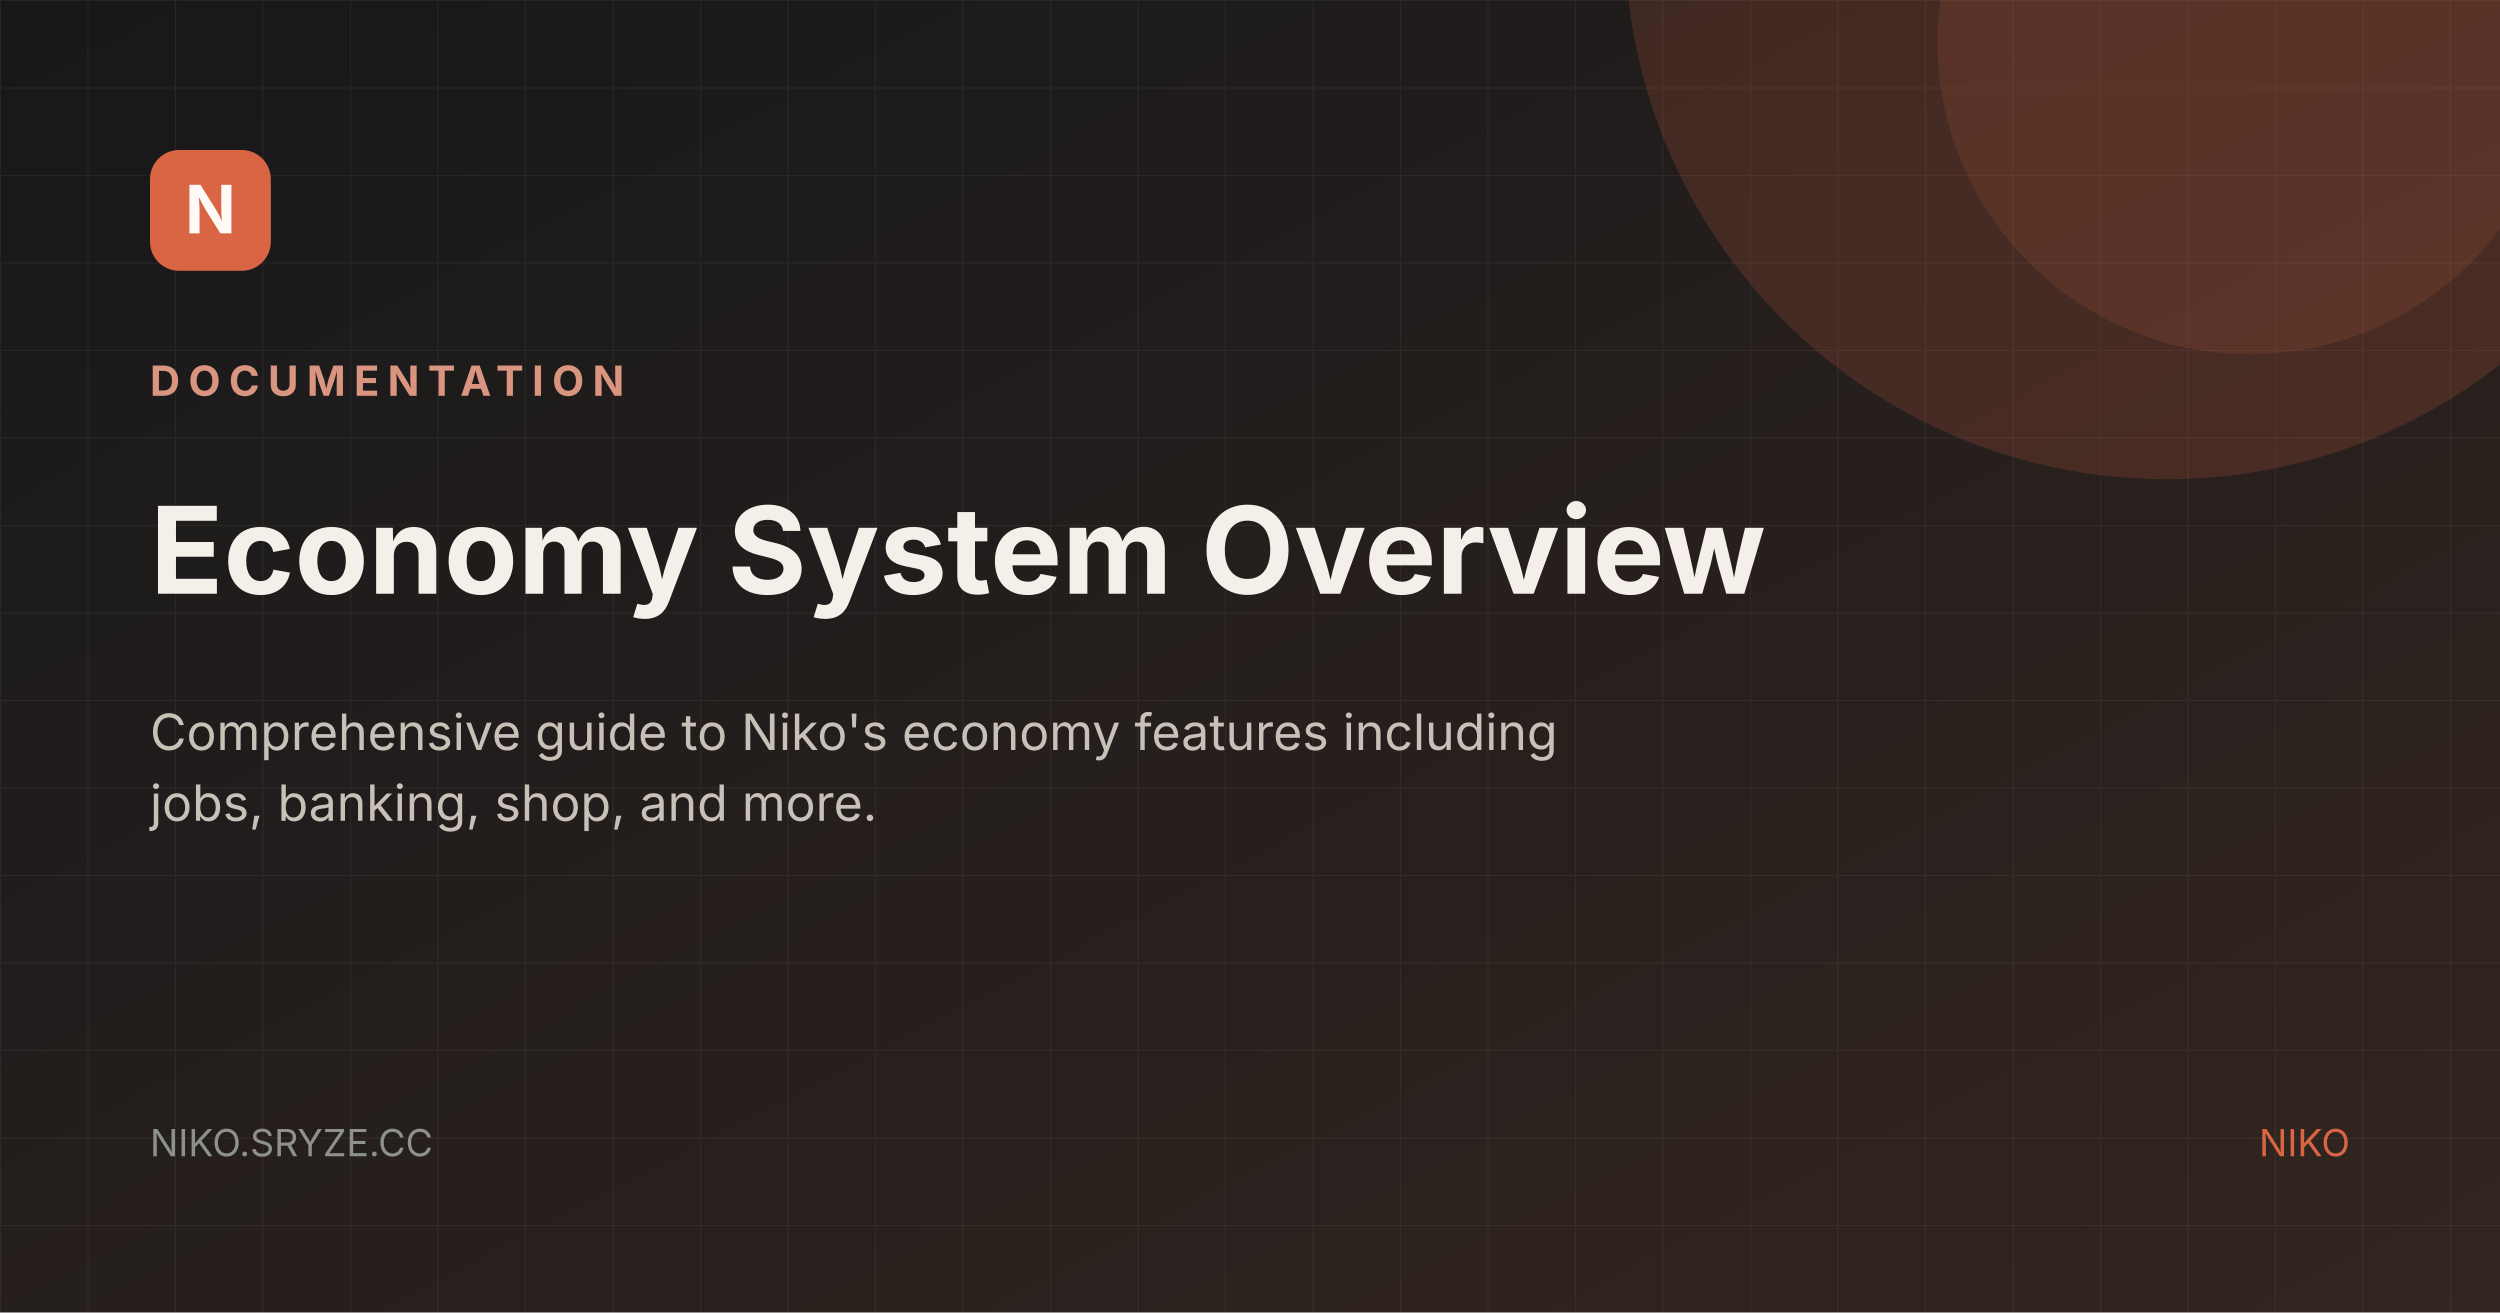
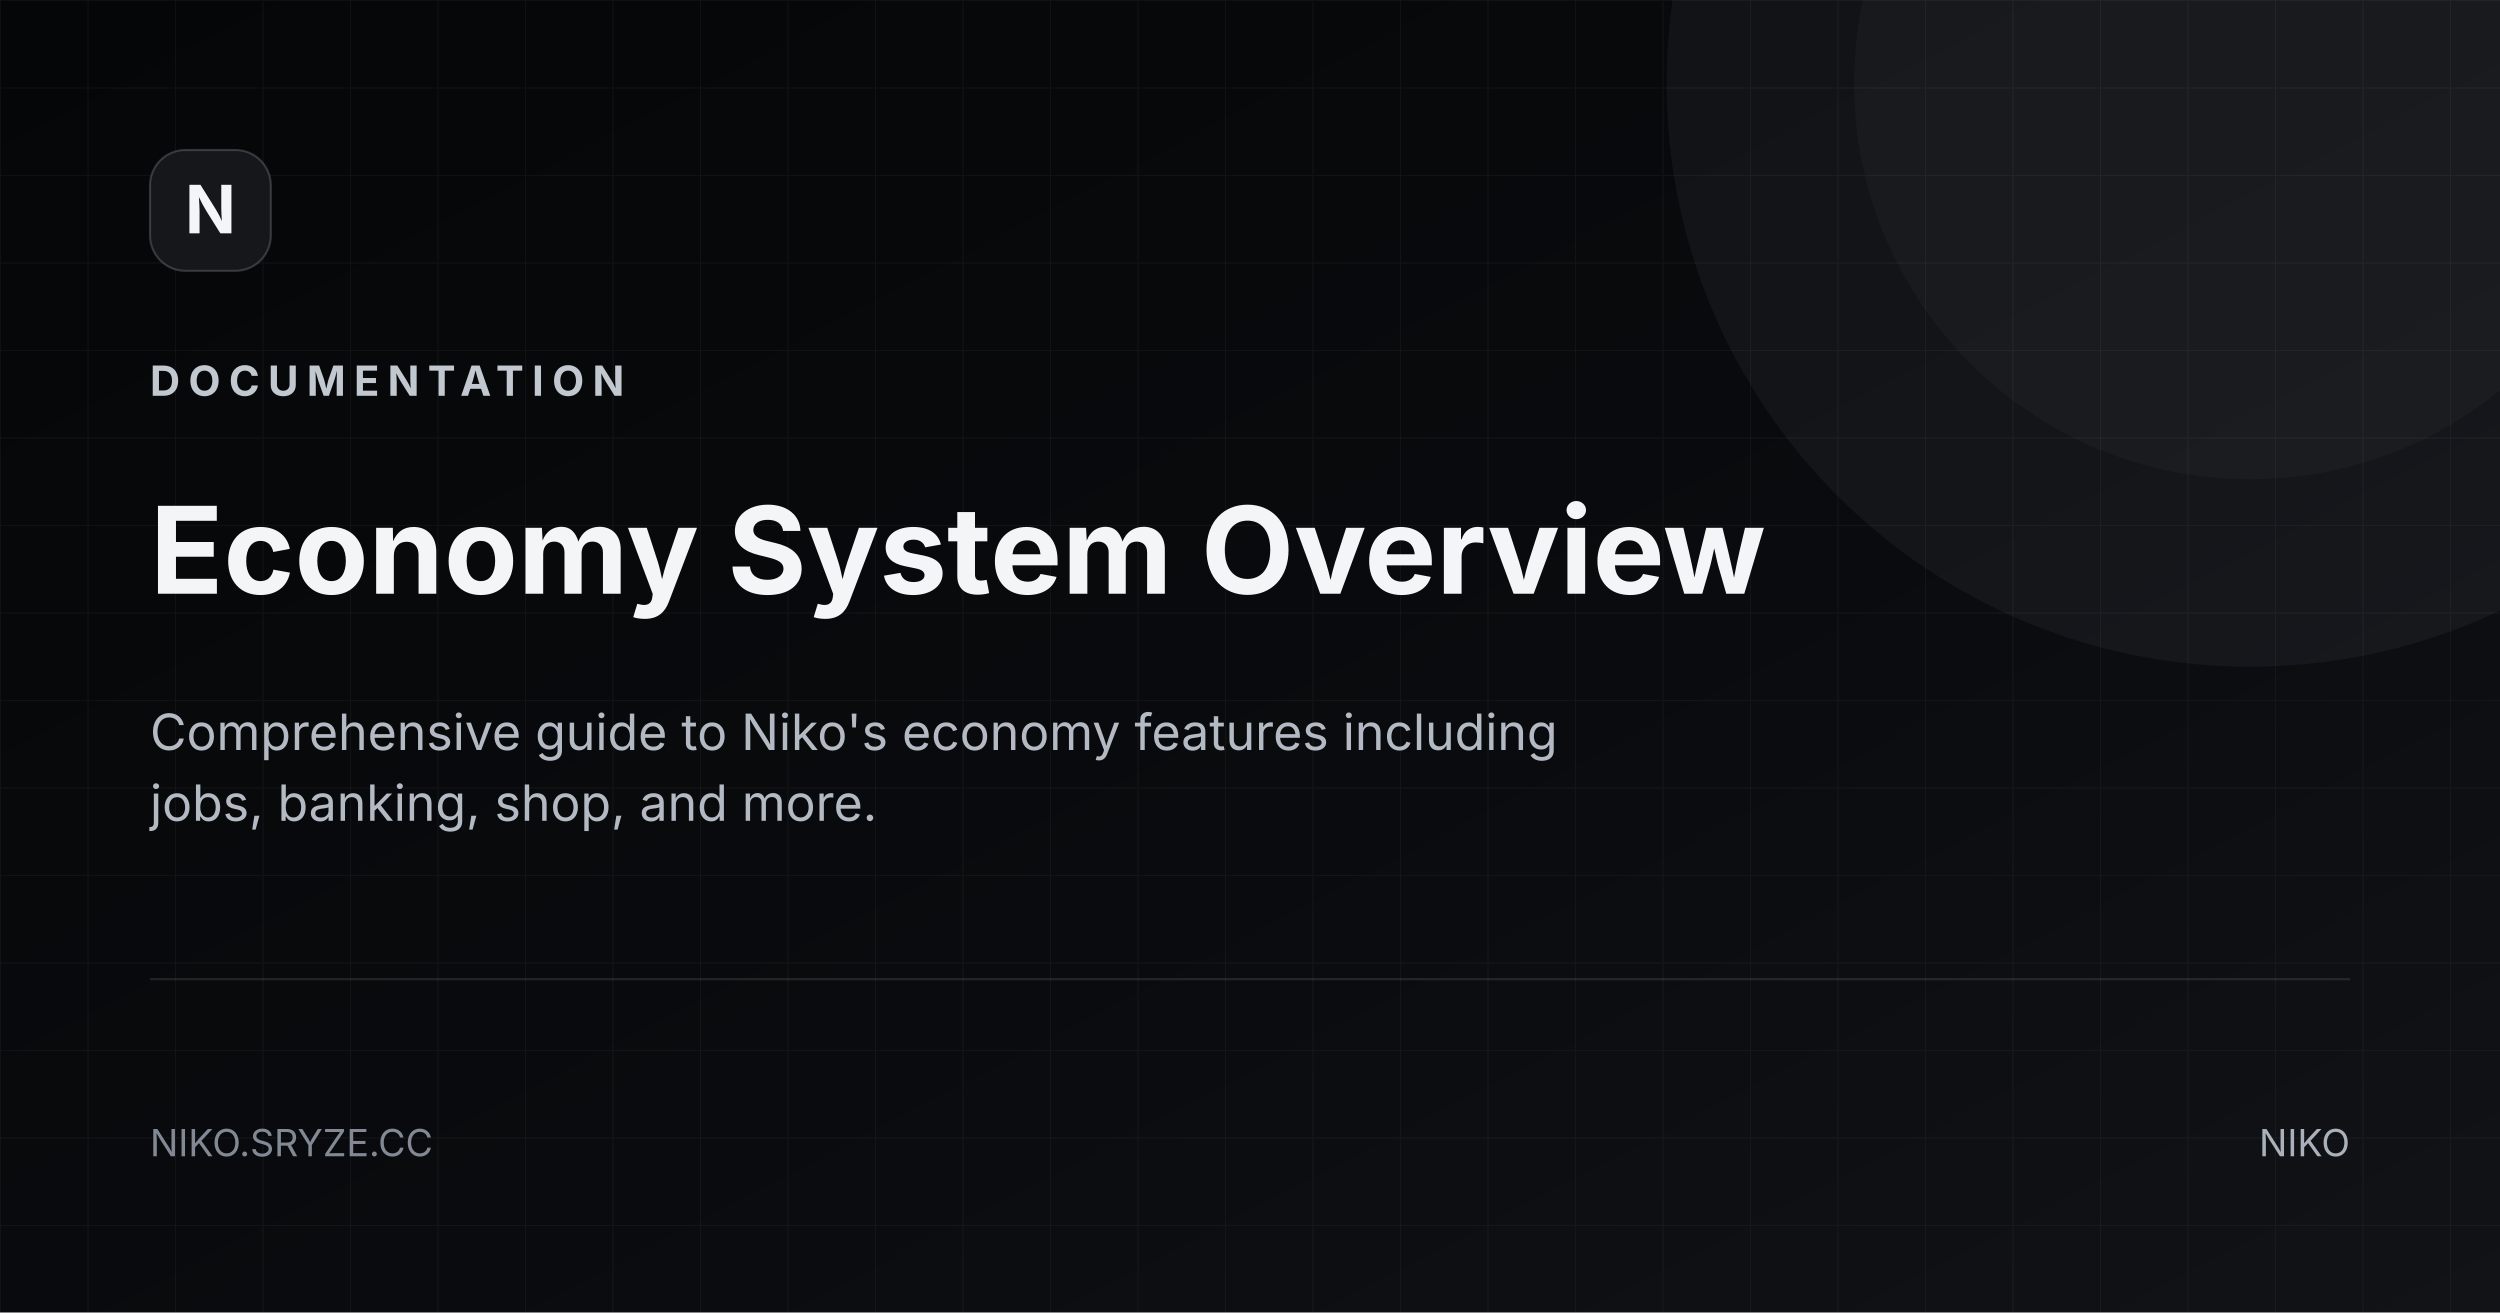
<svg xmlns="http://www.w3.org/2000/svg" width="1200" height="630" viewBox="0 0 1200 630">
  <defs>
    <linearGradient id="bg" x1="0" y1="0" x2="1" y2="1">
-       <stop stop-color="#17181a" />
-       <stop offset="1" stop-color="#33251f" />
+       <stop stop-color="#050607" />
+       <stop offset=".58" stop-color="#0a0b0e" />
+       <stop offset="1" stop-color="#111317" />
    </linearGradient>
    <pattern id="grid" width="42" height="42" patternUnits="userSpaceOnUse">
-       <path d="M42 0H0V42" fill="none" stroke="#f4f0e9" stroke-opacity=".06" />
+       <path d="M42 0H0V42" fill="none" stroke="#dce1e8" stroke-opacity=".045" />
    </pattern>
  </defs>
  <rect width="1200" height="630" fill="url(#bg)" />
  <rect width="1200" height="630" fill="url(#grid)" />
-   <circle cx="1040" cy="-30" r="260" fill="#d96545" fill-opacity=".18" />
-   <circle cx="1080" cy="20" r="150" fill="#d96545" fill-opacity=".14" />
-   <rect x="72" y="72" width="58" height="58" rx="14" fill="#d96545" />
-   <text x="101" y="112" text-anchor="middle" fill="#fffaf5" font-family="Inter,sans-serif" font-size="32" font-weight="700">N</text>
-   <text x="72" y="190" fill="#d9957f" font-family="Inter,sans-serif" font-size="20" font-weight="700" letter-spacing="4">DOCUMENTATION</text>
-   <text x="72" y="285" fill="#f4f0e9" font-family="Inter,sans-serif" font-size="58" font-weight="700">Economy System Overview</text>
-   <text x="72" y="360" fill="#c8c1b8" font-family="Inter,sans-serif" font-size="24">Comprehensive guide to Niko's economy features including</text>
-   <text x="72" y="394" fill="#c8c1b8" font-family="Inter,sans-serif" font-size="24">jobs, banking, shop, and more.</text>
-   <text x="72" y="555" fill="#8c918e" font-family="Inter,sans-serif" font-size="18">NIKO.SRYZE.CC</text>
-   <text x="1128" y="555" text-anchor="end" fill="#d96545" font-family="Inter,sans-serif" font-size="18">NIKO</text>
+   <circle cx="1080" cy="40" r="280" fill="#aab1ba" fill-opacity=".065" />
+   <circle cx="1080" cy="40" r="190" fill="#d5d9df" fill-opacity=".035" />
+   <path d="M72 470H1128" stroke="#dce1e8" stroke-opacity=".12" />
+   <rect x="72" y="72" width="58" height="58" rx="17" fill="#15171b" stroke="#dce1e8" stroke-opacity=".2" />
+   <text x="101" y="112" text-anchor="middle" fill="#f4f5f7" font-family="Inter,sans-serif" font-size="32" font-weight="700">N</text>
+   <text x="72" y="190" fill="#c2c8d0" font-family="Inter,sans-serif" font-size="20" font-weight="700" letter-spacing="4">DOCUMENTATION</text>
+   <text x="72" y="285" fill="#f4f5f7" font-family="Inter,sans-serif" font-size="58" font-weight="700">Economy System Overview</text>
+   <text x="72" y="360" fill="#b4bac3" font-family="Inter,sans-serif" font-size="24">Comprehensive guide to Niko's economy features including</text>
+   <text x="72" y="394" fill="#b4bac3" font-family="Inter,sans-serif" font-size="24">jobs, banking, shop, and more.</text>
+   <text x="72" y="555" fill="#828994" font-family="Inter,sans-serif" font-size="18">NIKO.SRYZE.CC</text>
+   <text x="1128" y="555" text-anchor="end" fill="#aab1ba" font-family="Inter,sans-serif" font-size="18">NIKO</text>
</svg>
